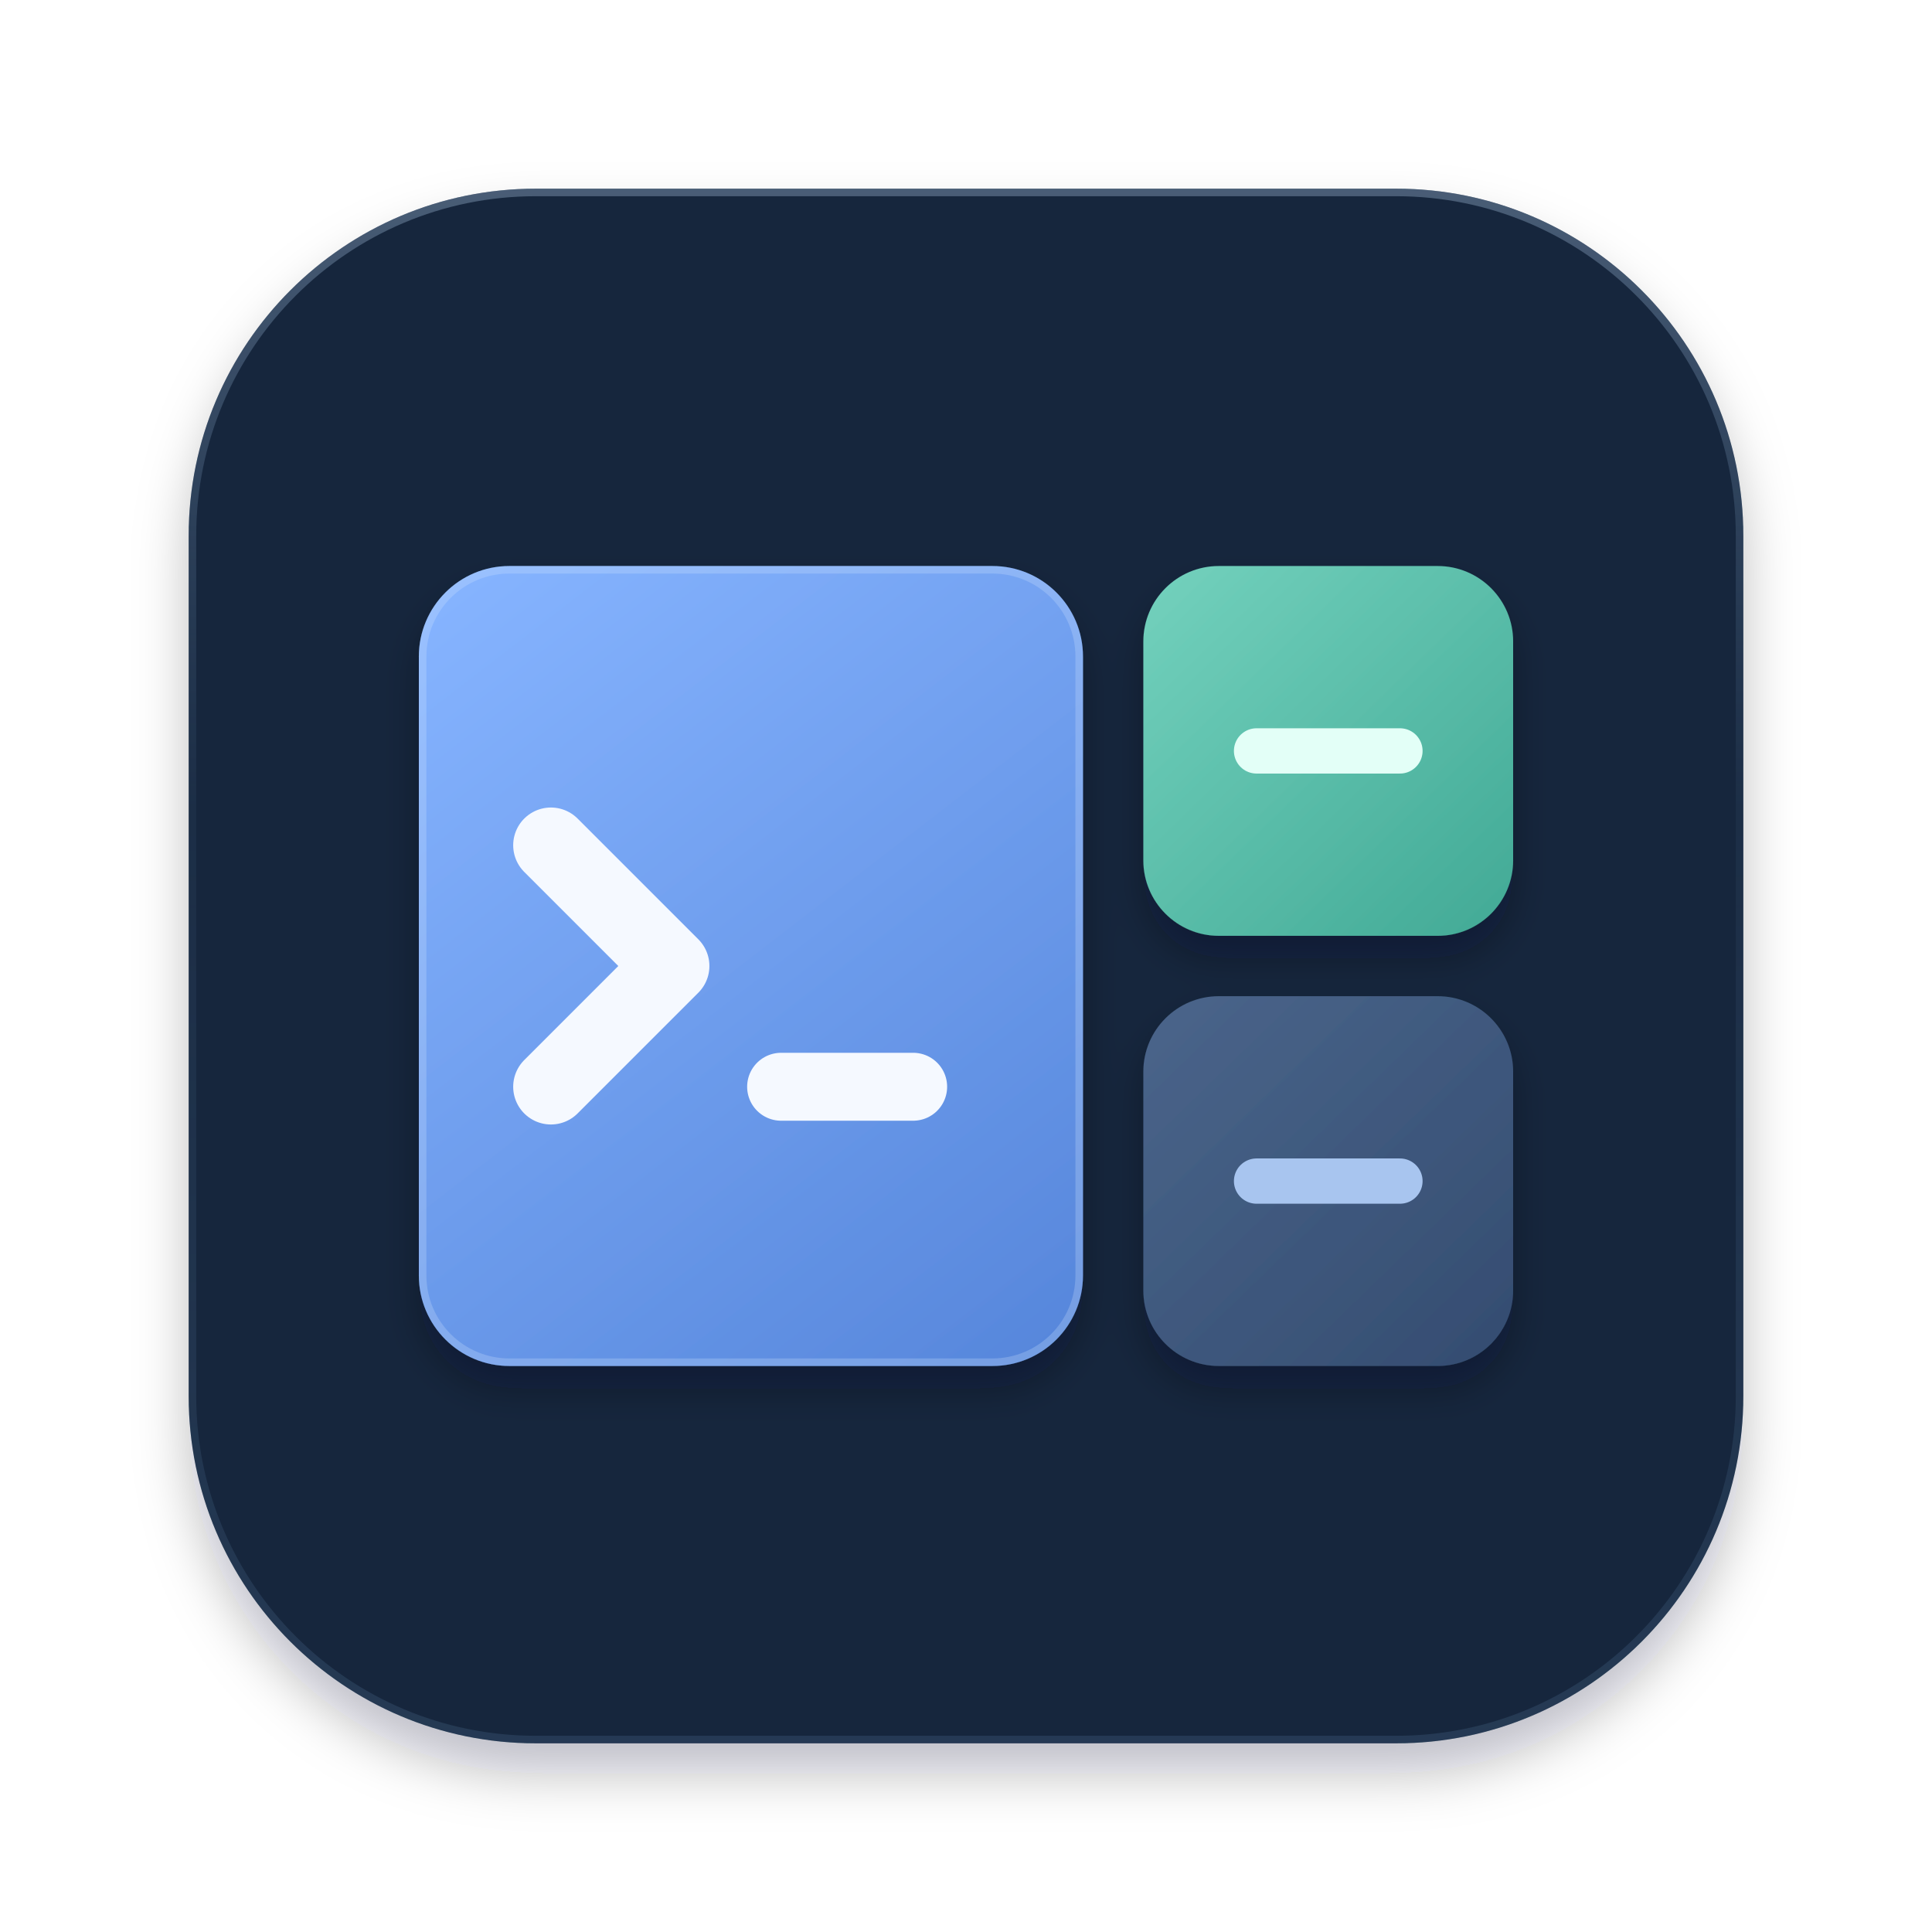
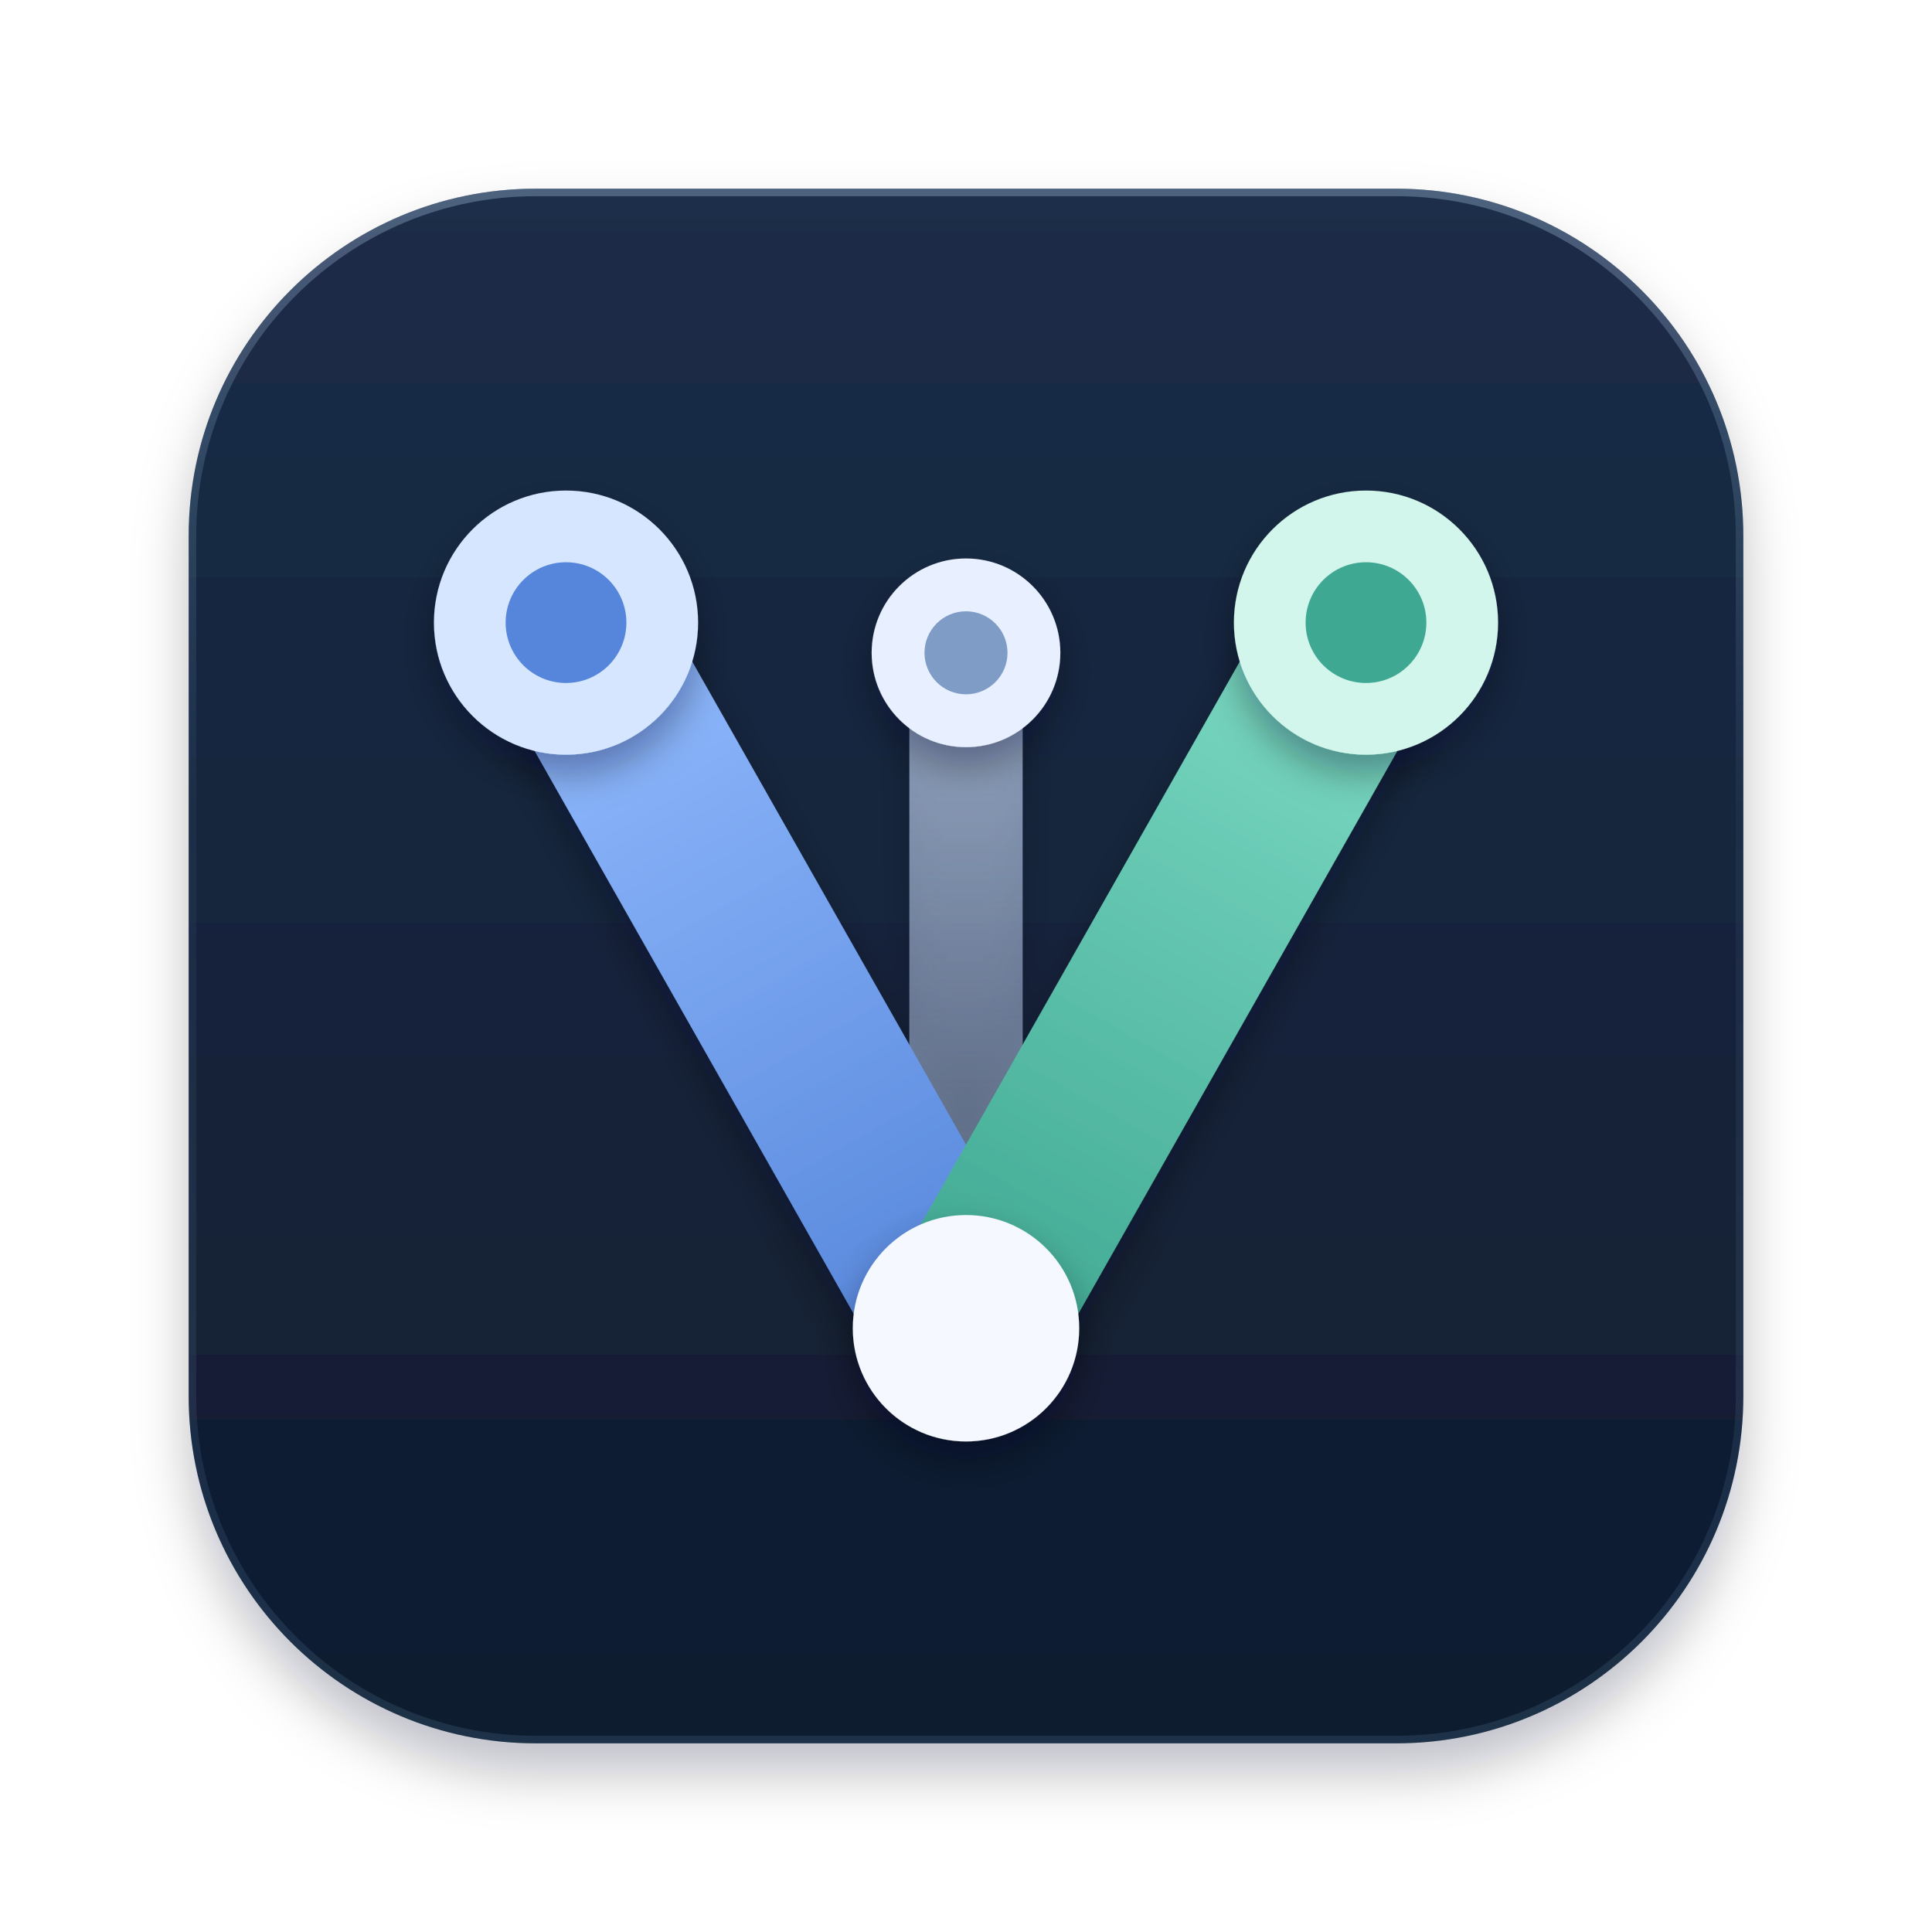
<svg xmlns="http://www.w3.org/2000/svg" width="1024" height="1024" viewBox="0 0 1024 1024">
  <defs>
+     <linearGradient id="bg" x1="512" y1="100" x2="512" y2="924" gradientUnits="userSpaceOnUse">
+       <stop stop-color="#1b2d48" />
+       <stop offset="1" stop-color="#0f1b2e" />
+     </linearGradient>
    <linearGradient id="rim" x1="512" y1="100" x2="512" y2="924" gradientUnits="userSpaceOnUse">
      <stop stop-color="#a5bfdc" stop-opacity=".36" />
      <stop offset=".4" stop-color="#6087ae" stop-opacity=".08" />
      <stop offset="1" stop-color="#6087ae" stop-opacity=".2" />
    </linearGradient>
-     <linearGradient id="active" x1="242" y1="300" x2="566" y2="720" gradientUnits="userSpaceOnUse">
-       <stop stop-color="#86b4ff" />
+     <linearGradient id="blue" x1="300" y1="330" x2="512" y2="704" gradientUnits="userSpaceOnUse">
+       <stop stop-color="#93bcff" />
      <stop offset="1" stop-color="#5686db" />
    </linearGradient>
-     <linearGradient id="upper" x1="610" y1="300" x2="802" y2="498" gradientUnits="userSpaceOnUse">
-       <stop stop-color="#73d1bd" />
-       <stop offset="1" stop-color="#41a995" />
+     <linearGradient id="teal" x1="724" y1="330" x2="512" y2="704" gradientUnits="userSpaceOnUse">
+       <stop stop-color="#7fdcc6" />
+       <stop offset="1" stop-color="#3fa892" />
    </linearGradient>
-     <linearGradient id="lower" x1="610" y1="526" x2="802" y2="724" gradientUnits="userSpaceOnUse">
-       <stop stop-color="#4a658b" />
-       <stop offset="1" stop-color="#344c70" />
+     <linearGradient id="mid" x1="512" y1="340" x2="512" y2="704" gradientUnits="userSpaceOnUse">
+       <stop stop-color="#c3d6f5" stop-opacity=".7" />
+       <stop offset="1" stop-color="#c3d6f5" stop-opacity=".25" />
    </linearGradient>
    <filter id="shadow" x="0" y="0" width="1024" height="1024" filterUnits="userSpaceOnUse">
      <feDropShadow dx="0" dy="16" stdDeviation="14" flood-color="#030b17" flood-opacity=".25" />
    </filter>
-     <filter id="panes" x="160" y="260" width="704" height="540" filterUnits="userSpaceOnUse">
-       <feDropShadow dx="0" dy="12" stdDeviation="10" flood-color="#020a18" flood-opacity=".3" />
+     <filter id="lift" x="0" y="0" width="1024" height="1024" filterUnits="userSpaceOnUse">
+       <feDropShadow dx="0" dy="10" stdDeviation="10" flood-color="#020a18" flood-opacity=".35" />
    </filter>
  </defs>
-   <rect x="100" y="100" width="824" height="824" rx="184" fill="#17263c" filter="url(#shadow)" />
+   <rect x="100" y="100" width="824" height="824" rx="184" fill="url(#bg)" filter="url(#shadow)" />
  <rect x="102" y="102" width="820" height="820" rx="182" fill="none" stroke="url(#rim)" stroke-width="4" />
-   <g filter="url(#panes)">
-     <rect x="222" y="300" width="352" height="424" rx="48" fill="url(#active)" />
-     <rect x="606" y="300" width="196" height="196" rx="40" fill="url(#upper)" />
-     <rect x="606" y="528" width="196" height="196" rx="40" fill="url(#lower)" />
+   <g filter="url(#lift)" fill="none" stroke-linecap="round">
+     <path d="M512 704V346" stroke="url(#mid)" stroke-width="60" />
+     <path d="M300 330 512 704" stroke="url(#blue)" stroke-width="96" />
+     <path d="M724 330 512 704" stroke="url(#teal)" stroke-width="96" />
  </g>
-   <rect x="224" y="302" width="348" height="420" rx="46" fill="none" stroke="#d8e9ff" stroke-opacity=".24" stroke-width="4" />
-   <path d="m292 448 64 64-64 64" fill="none" stroke="#f5f9ff" stroke-width="40" stroke-linecap="round" stroke-linejoin="round" />
-   <path d="M414 576h70" fill="none" stroke="#f5f9ff" stroke-width="36" stroke-linecap="round" />
-   <path d="M666 398h76" fill="none" stroke="#e3fff7" stroke-width="24" stroke-linecap="round" />
-   <path d="M666 626h76" fill="none" stroke="#a8c5ef" stroke-width="24" stroke-linecap="round" />
+   <g filter="url(#lift)">
+     <circle cx="300" cy="330" r="70" fill="#d6e6ff" />
+     <circle cx="724" cy="330" r="70" fill="#d3f6ec" />
+     <circle cx="512" cy="346" r="50" fill="#e8f0ff" />
+     <circle cx="512" cy="704" r="60" fill="#f5f9ff" />
+   </g>
+   <circle cx="300" cy="330" r="32" fill="#5686db" />
+   <circle cx="724" cy="330" r="32" fill="#3fa892" />
+   <circle cx="512" cy="346" r="22" fill="#7f9cc6" />
</svg>
